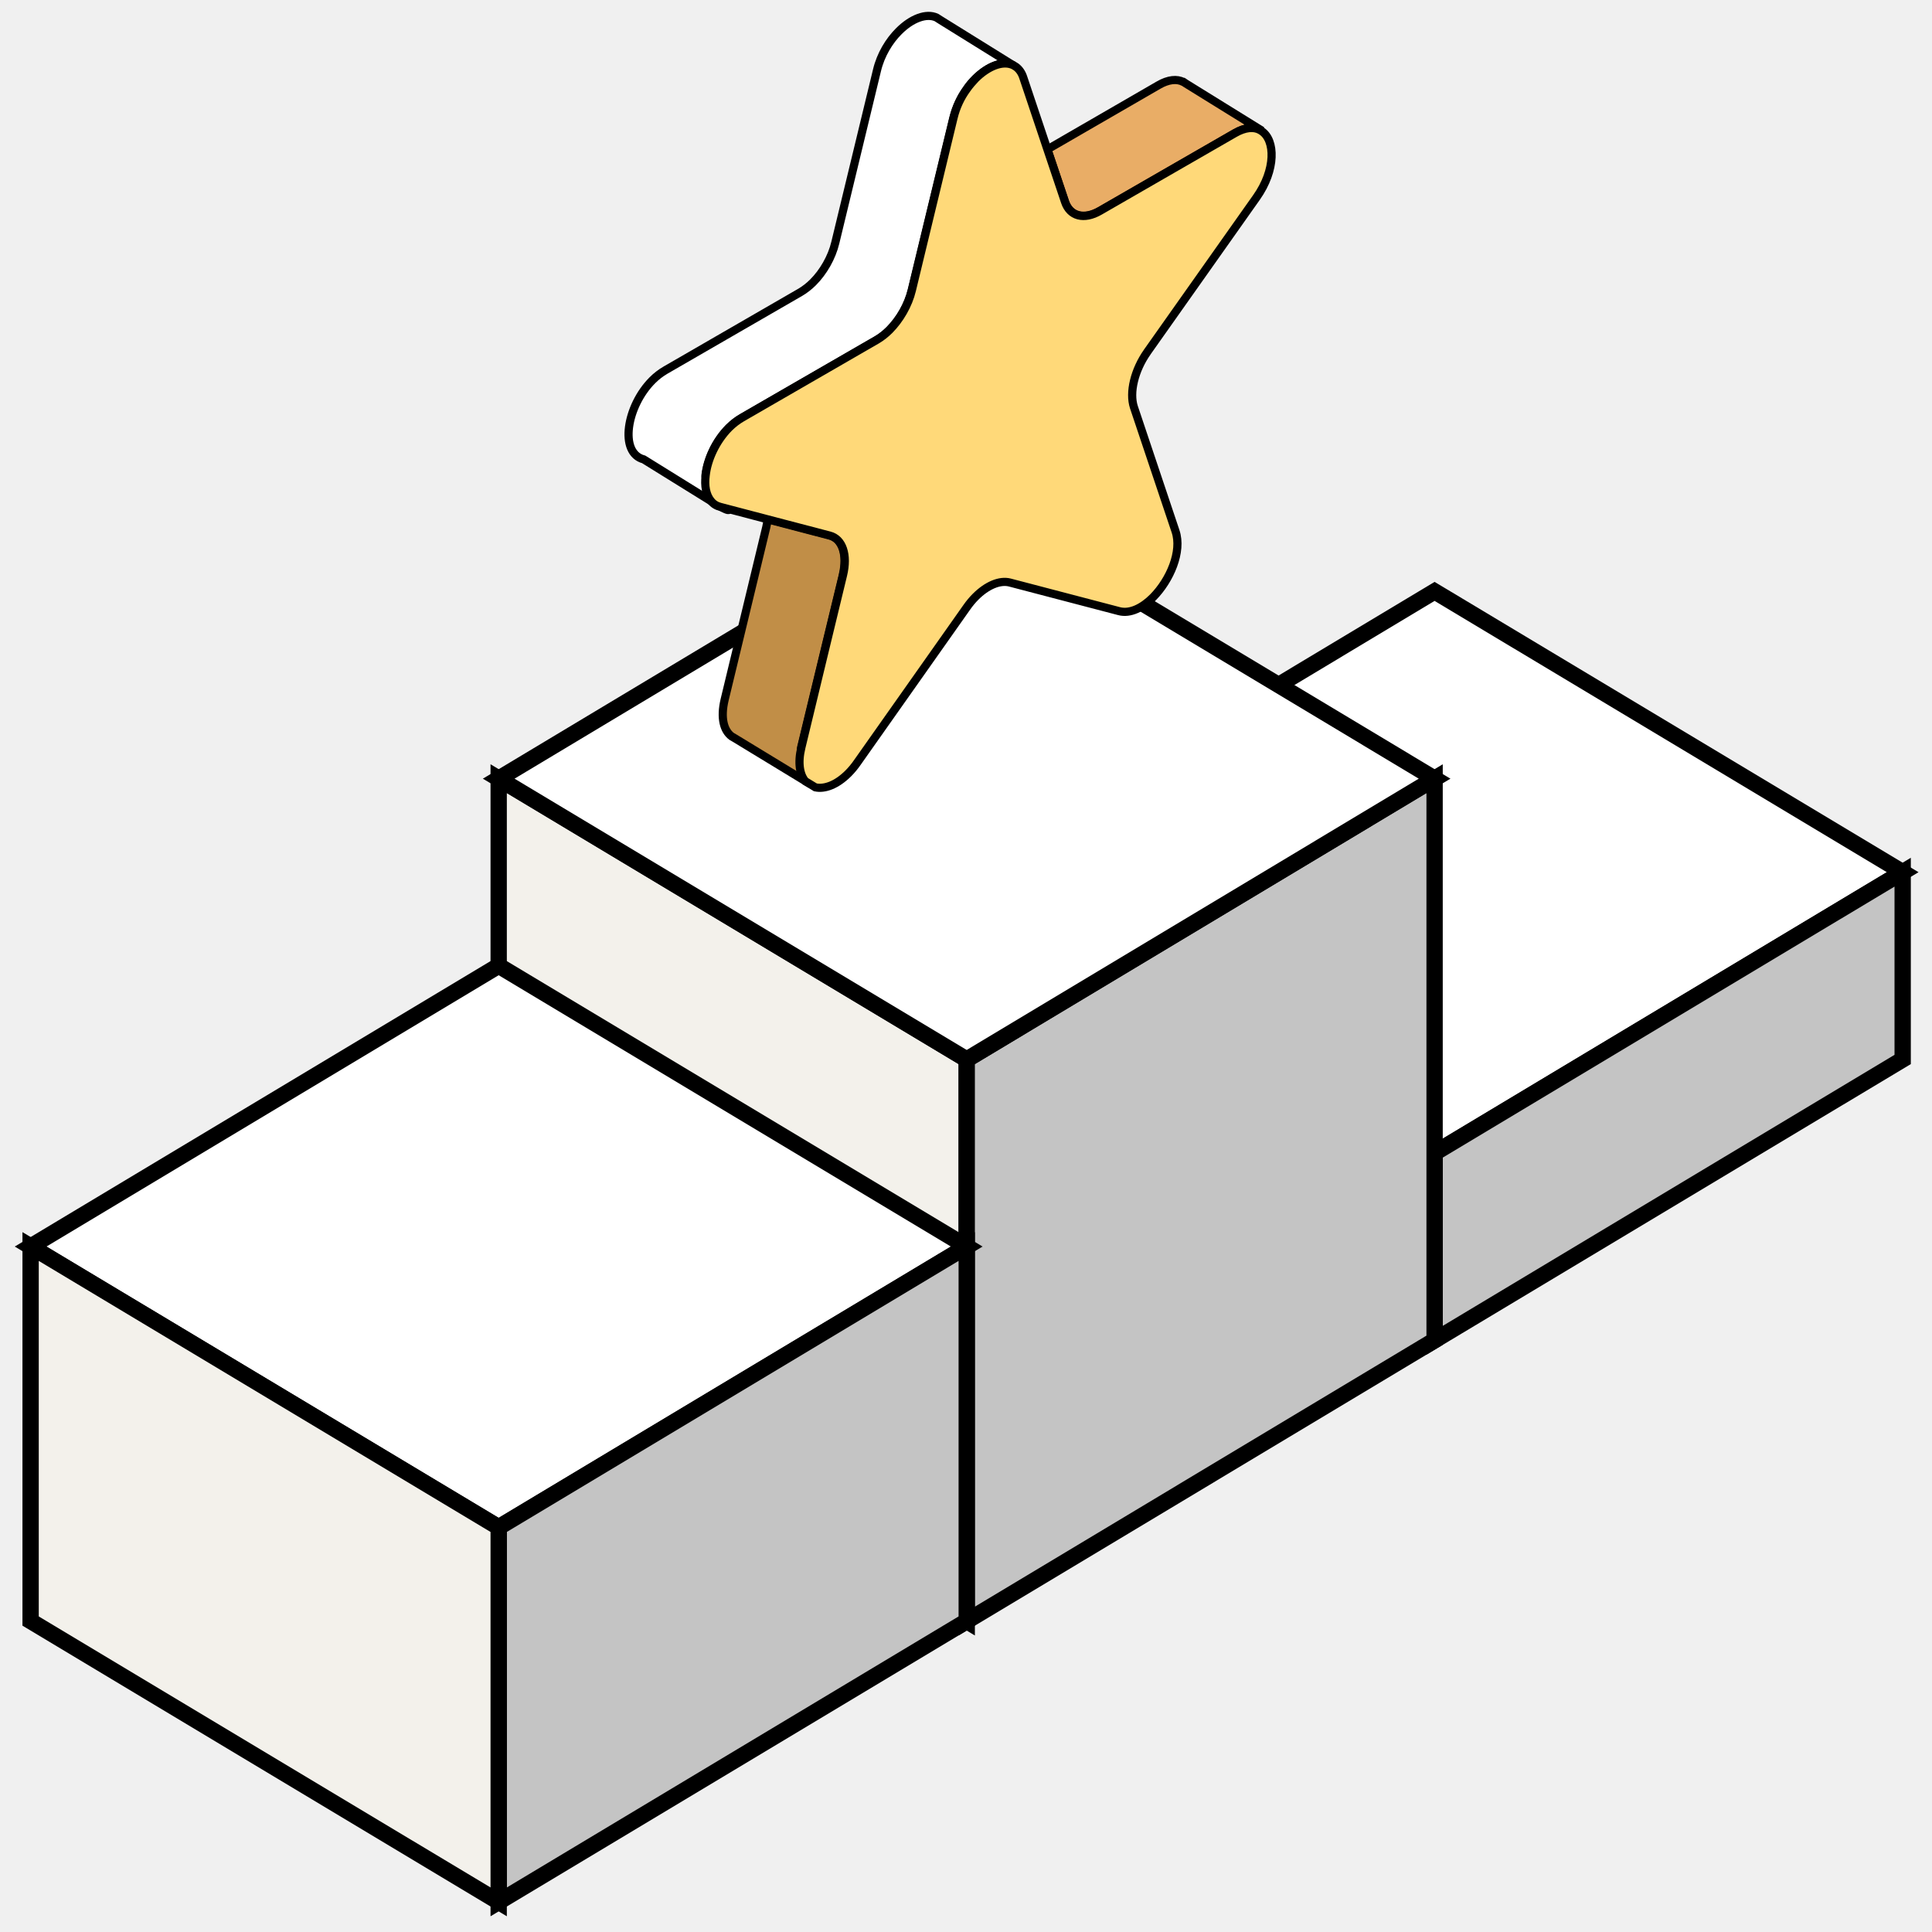
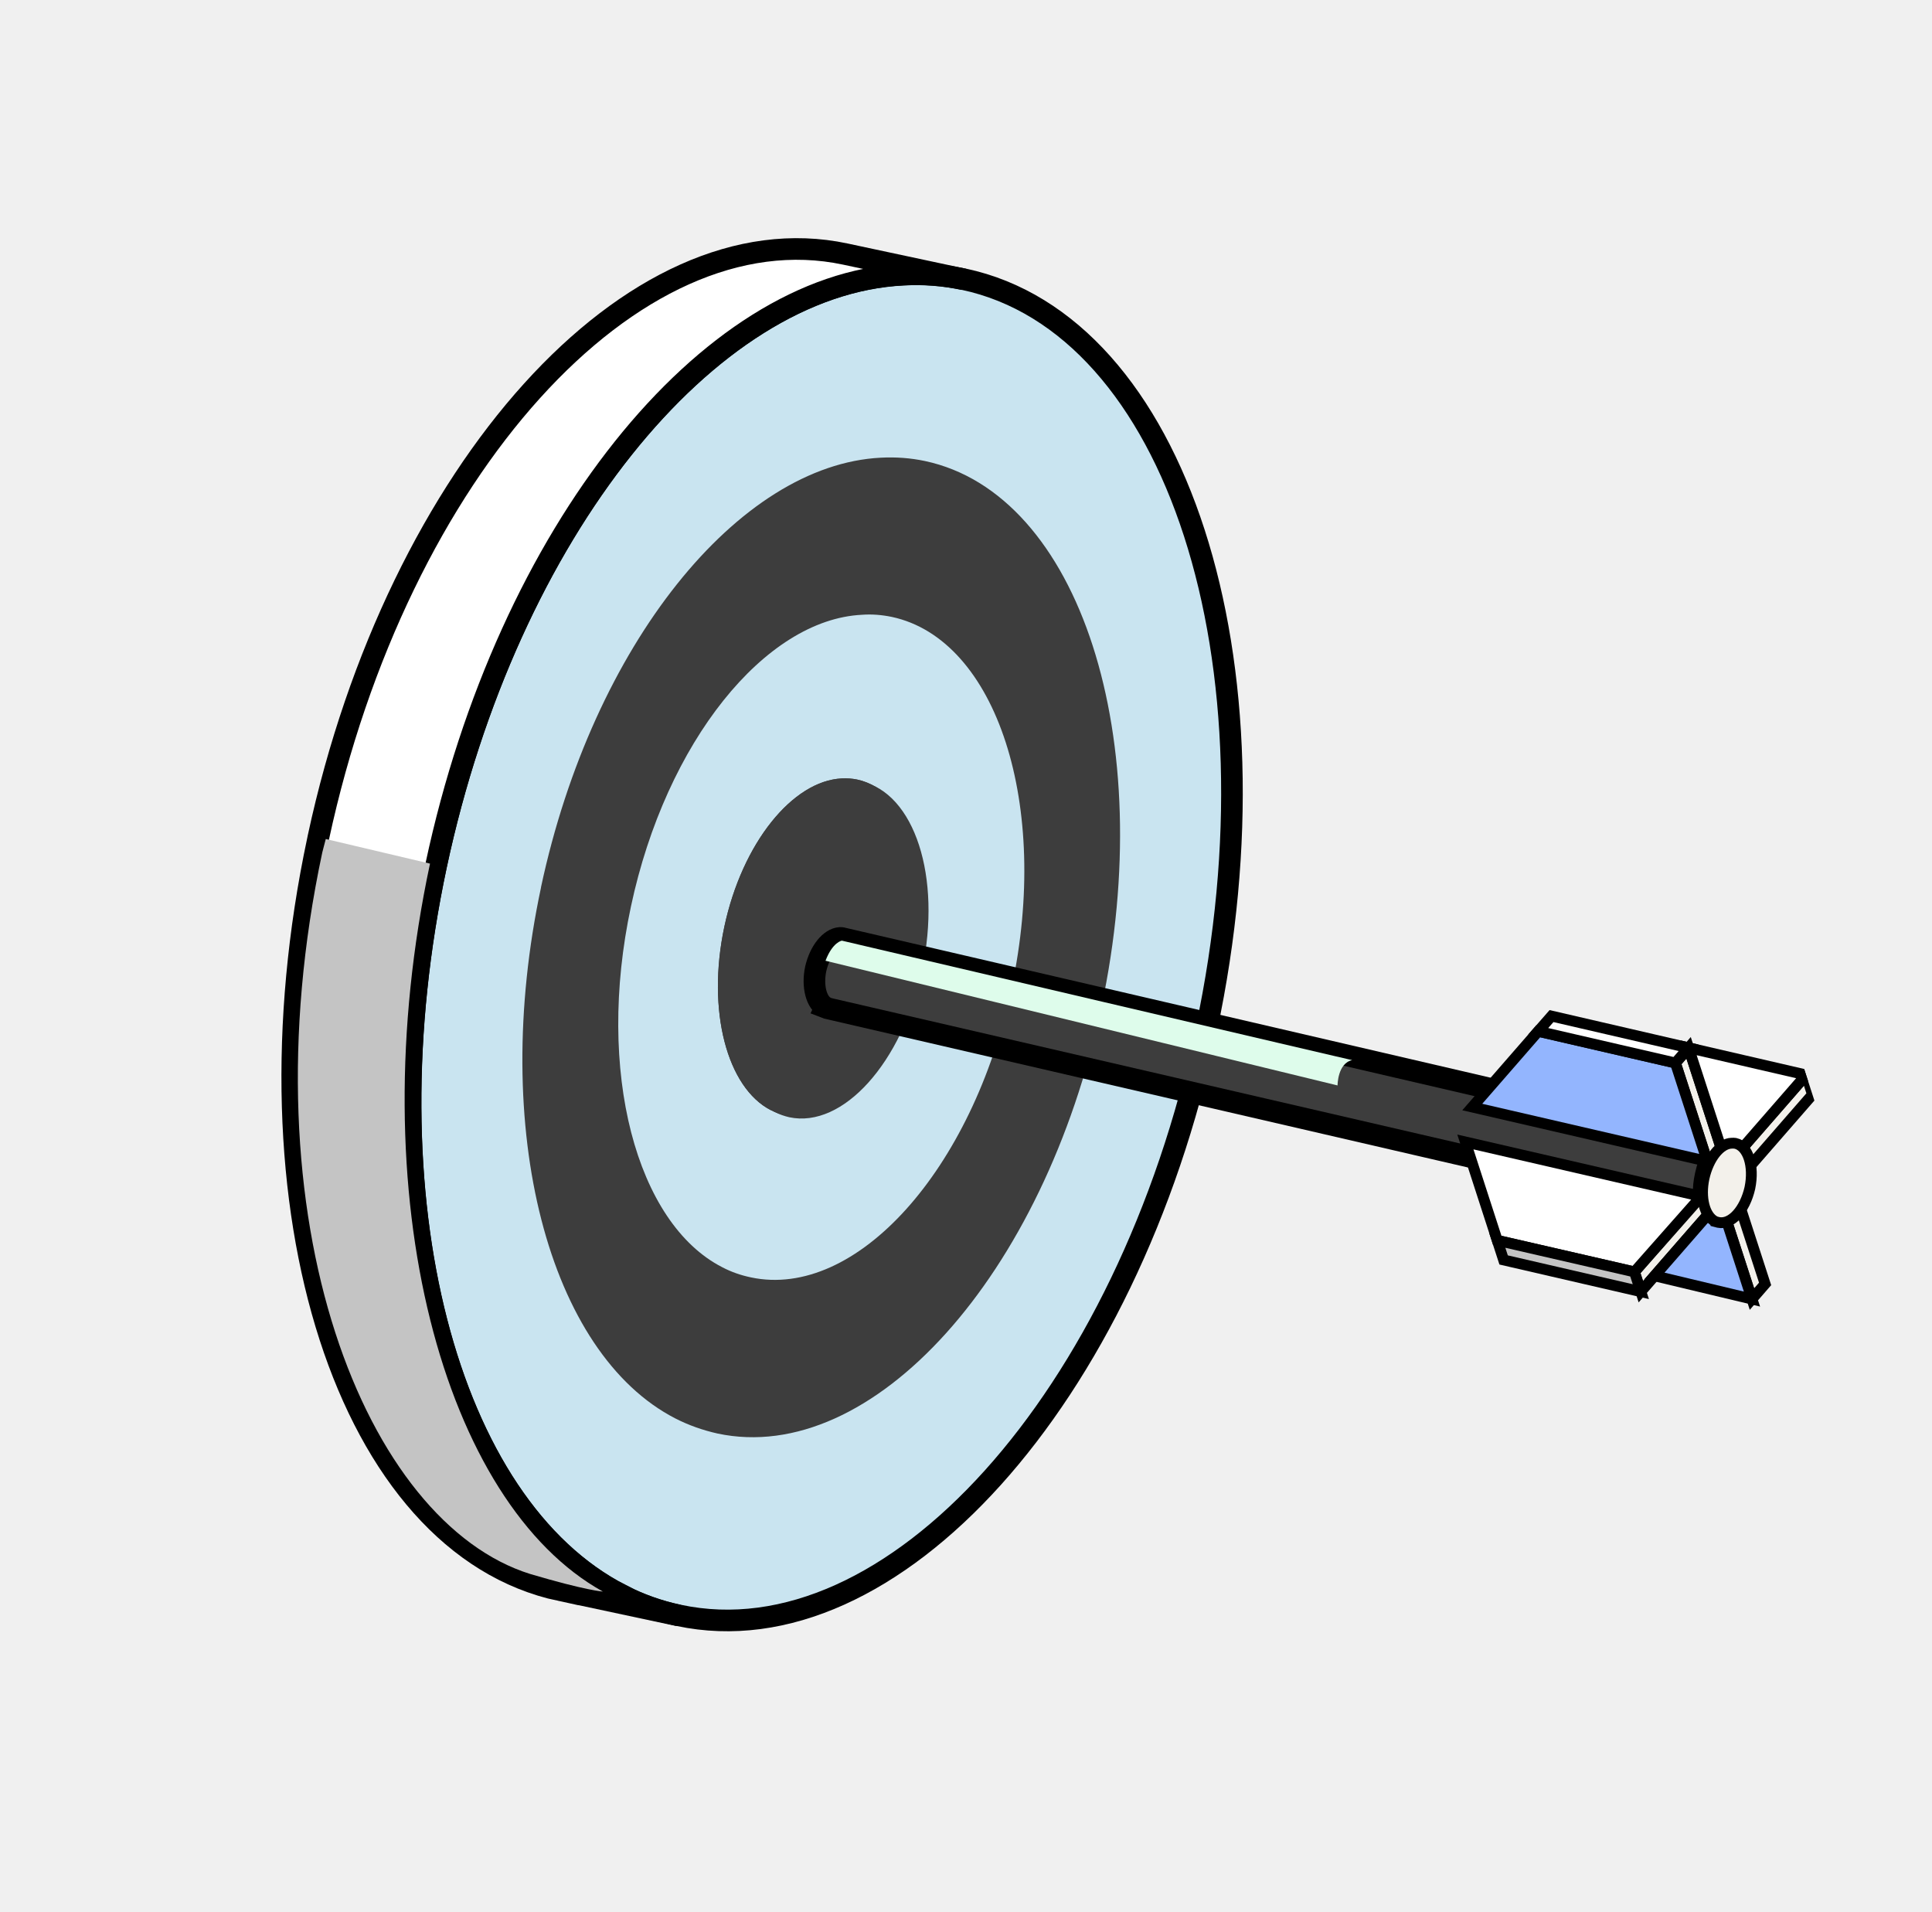
- <svg xmlns="http://www.w3.org/2000/svg" width="77" height="77" viewBox="0 0 77 77" fill="none">
-   <path d="M57.176 45.953L75.831 34.761L57.176 23.57L38.529 34.761L57.176 45.953Z" fill="white" stroke="black" stroke-width="0.65" stroke-miterlimit="10" />
-   <path d="M57.176 53.416L75.831 42.225V34.761L57.176 45.953V53.416Z" fill="#C4C4C4" stroke="black" stroke-width="0.65" stroke-miterlimit="10" />
-   <path d="M19.875 31.034V53.416L38.529 64.608V42.225L19.875 31.034Z" fill="#F3F1EB" stroke="black" stroke-width="0.65" stroke-miterlimit="10" />
-   <path d="M38.529 42.225L57.176 31.034V53.416L38.529 64.608V42.225Z" fill="#C4C4C4" stroke="black" stroke-width="0.65" stroke-miterlimit="10" />
-   <path d="M19.875 31.034L38.529 19.842L57.176 31.034L38.529 42.225L19.875 31.034Z" fill="white" stroke="black" stroke-width="0.65" stroke-miterlimit="10" />
-   <path d="M19.875 38.489L38.529 49.681L19.875 60.872L1.22 49.681L19.875 38.489Z" fill="white" stroke="black" stroke-width="0.65" stroke-miterlimit="10" />
-   <path d="M38.529 64.607L19.875 75.799V60.872L38.529 49.68V64.607Z" fill="#C4C4C4" stroke="black" stroke-width="0.65" stroke-miterlimit="10" />
-   <path d="M1.22 49.68V64.607L19.875 75.799V60.872L1.22 49.68Z" fill="#F3F1EB" stroke="black" stroke-width="0.65" stroke-miterlimit="10" />
-   <path d="M33.591 22.917L32.828 26.071L31.931 29.783C31.782 30.404 33.056 31.718 32.089 31.128L29.297 29.429L29.163 29.351C28.848 29.122 28.707 28.619 28.88 27.888L30.539 21.014C30.563 20.904 30.586 20.794 30.594 20.684L33.056 21.329C33.567 21.462 33.779 22.099 33.591 22.91V22.917Z" fill="#C18E47" stroke="black" stroke-width="0.325" stroke-miterlimit="10" />
-   <path d="M40.385 2.603C39.976 2.399 39.379 2.635 38.867 3.138C38.749 3.256 38.624 3.397 38.521 3.555C38.285 3.885 38.105 4.27 37.994 4.703L36.335 11.569C36.194 12.151 35.863 12.733 35.446 13.149C35.289 13.307 35.116 13.441 34.943 13.543L29.564 16.649C29.375 16.759 29.202 16.893 29.045 17.05C28.518 17.577 28.187 18.309 28.116 18.946C28.069 19.363 30.098 21.061 28.329 19.968L25.655 18.309C24.664 18.049 24.971 16.185 26.001 15.155C26.158 14.998 26.331 14.864 26.52 14.754L31.899 11.647C32.072 11.545 32.245 11.411 32.403 11.254C32.812 10.845 33.15 10.263 33.291 9.673L34.951 2.808C35.1 2.178 35.438 1.628 35.824 1.243C36.327 0.739 36.917 0.511 37.326 0.7L37.46 0.786L40.385 2.603V2.603Z" fill="white" stroke="black" stroke-width="0.325" stroke-miterlimit="10" />
-   <path d="M50.217 5.175C49.965 5.049 49.627 5.065 49.218 5.301L46.308 6.976L43.838 8.399C43.209 8.761 42.643 8.62 42.446 8.038L41.746 5.953L46.166 3.397C46.567 3.162 46.906 3.138 47.157 3.264H47.165L47.259 3.327L50.217 5.159V5.175Z" fill="#E9AD66" stroke="black" stroke-width="0.325" stroke-miterlimit="10" />
-   <path d="M45.725 14.03C45.214 14.754 45.002 15.643 45.191 16.224L46.85 21.171C47.125 21.981 46.63 23.122 45.953 23.806C45.537 24.223 45.041 24.474 44.601 24.357L40.244 23.216C39.843 23.114 39.331 23.334 38.883 23.782C38.757 23.908 38.639 24.05 38.529 24.207L34.18 30.373C34.062 30.546 33.936 30.695 33.811 30.821C33.347 31.285 32.867 31.458 32.497 31.38L32.096 31.136C31.876 30.876 31.789 30.412 31.939 29.791L32.835 26.079L33.598 22.925C33.795 22.115 33.583 21.478 33.063 21.344L30.602 20.7L28.714 20.204C28.557 20.165 28.431 20.086 28.337 19.968C28.14 19.732 28.07 19.363 28.125 18.946C28.195 18.309 28.534 17.577 29.052 17.05C29.21 16.893 29.383 16.759 29.572 16.649L34.951 13.543C35.124 13.441 35.297 13.307 35.454 13.149C35.863 12.733 36.201 12.159 36.343 11.569L38.002 4.703C38.105 4.27 38.293 3.877 38.529 3.555C38.632 3.405 38.757 3.264 38.875 3.138C39.379 2.635 39.976 2.399 40.393 2.603L40.495 2.666C40.621 2.76 40.724 2.902 40.786 3.099L41.746 5.961L42.446 8.045C42.642 8.627 43.201 8.777 43.838 8.407L46.307 6.984L49.217 5.308C49.626 5.073 49.972 5.049 50.216 5.183L50.279 5.222C50.83 5.584 50.861 6.763 50.075 7.872L45.718 14.038L45.725 14.03Z" fill="#FFD979" stroke="black" stroke-width="0.325" stroke-miterlimit="10" />
+ <svg xmlns="http://www.w3.org/2000/svg" width="96" height="95" viewBox="0 0 96 95" fill="none">
+   <g clip-path="url(#clip0_908_8751)">
+     <path d="M30.852 79.239C31.763 79.71 32.717 80.05 33.731 80.264C44.296 82.512 56.037 69.473 59.942 51.15C63.852 32.816 58.456 16.122 47.89 13.874C46.893 13.663 45.886 13.587 44.882 13.642C35.178 14.125 25.219 26.377 21.677 42.981C18.14 59.576 22.211 74.811 30.859 79.236L30.852 79.239Z" fill="#C9E4F0" stroke="black" stroke-width="1.074" stroke-miterlimit="10" />
+     <path d="M27.845 79.013L33.733 80.271C32.719 80.057 31.763 79.71 30.854 79.246C22.213 74.818 18.135 59.585 21.672 42.99C25.221 26.384 35.178 14.125 44.884 13.649C45.895 13.592 46.902 13.668 47.892 13.881L42.005 12.624C31.463 10.376 19.753 23.342 15.821 41.605C15.813 41.654 15.801 41.689 15.794 41.738C11.886 60.078 17.28 76.765 27.848 79.02L27.845 79.013Z" fill="white" stroke="black" stroke-width="1.074" stroke-miterlimit="10" />
+     <path d="M38.309 55.159C38.534 55.279 38.777 55.363 39.028 55.421C41.687 55.983 44.636 52.713 45.625 48.097C46.61 43.498 45.248 39.295 42.589 38.733C42.341 38.682 42.08 38.666 41.828 38.678C39.39 38.795 36.882 41.876 35.991 46.05C35.106 50.222 36.129 54.046 38.302 55.161L38.309 55.159Z" fill="#3D3D3D" />
+     <path d="M38.309 55.159C38.534 55.279 38.777 55.363 39.028 55.421C41.687 55.983 44.636 52.713 45.625 48.097C46.61 43.498 45.248 39.295 42.589 38.733C42.341 38.682 42.08 38.666 41.828 38.678C39.39 38.795 36.882 41.876 35.991 46.05C35.106 50.222 36.129 54.046 38.302 55.161L38.309 55.159Z" fill="#3D3D3D" />
+     <path d="M36.191 46.14C35.306 50.312 36.329 54.137 38.501 55.251C38.726 55.372 38.97 55.455 39.221 55.513C41.88 56.076 44.829 52.806 45.817 48.19C46.803 43.59 45.441 39.388 42.782 38.826C42.533 38.775 42.273 38.759 42.021 38.771C39.582 38.888 37.075 41.968 36.184 46.142L36.191 46.14Z" fill="#3D3D3D" />
+     <path d="M26.881 44.088C29.46 32.014 36.708 23.094 43.768 22.741C44.506 22.703 45.234 22.753 45.957 22.906C53.646 24.539 57.575 36.685 54.729 50.038C51.885 63.374 43.336 72.863 35.654 71.228C34.92 71.063 34.221 70.817 33.563 70.481C27.277 67.256 24.31 56.167 26.883 44.095L26.881 44.088ZM35.886 62.964C36.333 63.198 36.804 63.363 37.311 63.469C42.531 64.579 48.338 58.138 50.269 49.076C52.202 40.022 49.535 31.769 44.312 30.652C43.815 30.55 43.322 30.509 42.823 30.547C38.025 30.786 33.099 36.841 31.352 45.038C29.599 53.238 31.615 60.773 35.886 62.964Z" fill="#3D3D3D" />
+     <path d="M26.346 78.207C29.154 79.038 29.957 79.08 29.957 79.08C22.07 74.71 17.828 59.499 21.367 42.911L16.188 41.688C16.18 41.736 16.015 42.324 16.012 42.364C12.105 60.704 18.199 75.662 26.346 78.207Z" fill="#C4C4C4" />
+     <path d="M85.231 60.309L85.385 60.352C85.949 60.471 86.558 59.794 86.773 58.834C86.97 57.864 86.688 56.996 86.138 56.873C86.072 56.863 86.026 56.862 85.972 56.864C85.467 56.881 84.949 57.529 84.753 58.405C84.572 59.276 84.781 60.068 85.234 60.316L85.231 60.309Z" fill="white" stroke="black" stroke-width="0.537" stroke-miterlimit="10" />
+     <path d="M41.007 50.063C41.007 50.063 41.06 50.084 41.086 50.091L85.178 60.287C84.992 60.216 84.434 59.855 84.751 58.398C85.131 56.657 85.97 56.857 85.97 56.857L73.97 54.076L41.829 46.608C41.829 46.608 41.781 46.6 41.75 46.602C41.249 46.633 40.734 47.264 40.532 48.143C40.35 49.014 40.571 49.817 41.016 50.044L41.007 50.063Z" fill="#3D3D3D" stroke="black" stroke-width="1.074" stroke-miterlimit="10" />
+     <path d="M89.745 53.412L85.807 57.931L83.905 52.062L83.251 52.816L85.151 58.678L81.214 63.197L81.532 64.178L85.469 59.658L87.054 64.547L87.707 63.794L86.123 58.905L90.06 54.386L89.745 53.412Z" fill="#F3F1EB" stroke="black" stroke-width="0.537" stroke-miterlimit="10" />
+     <path d="M84.836 57.705L73.156 55.005L76.433 51.242L83.251 52.816L84.836 57.705Z" fill="#93B5FE" stroke="black" stroke-width="0.537" stroke-miterlimit="10" />
+     <path d="M81.214 63.197L74.398 61.63L72.814 56.741L84.533 59.444L81.214 63.197Z" fill="white" stroke="black" stroke-width="0.537" stroke-miterlimit="10" />
+     <path d="M89.745 53.412L83.905 52.062L85.807 57.931L89.745 53.412Z" fill="white" stroke="black" stroke-width="0.537" stroke-miterlimit="10" />
+     <path d="M87.054 64.547L82.214 63.392L85.469 59.658L87.054 64.547Z" fill="#93B5FE" stroke="black" stroke-width="0.537" stroke-miterlimit="10" />
+     <path d="M83.905 52.062L77.094 50.486L76.433 51.242L83.251 52.816L83.905 52.062Z" fill="white" stroke="black" stroke-width="0.537" stroke-miterlimit="10" />
+     <path d="M81.532 64.178L74.714 62.603L74.398 61.63L81.214 63.197L81.532 64.178Z" fill="#C4C4C4" stroke="black" stroke-width="0.537" stroke-miterlimit="10" />
+     <path d="M85.216 60.693L85.386 60.738C86.025 60.872 86.707 60.109 86.951 59.024C87.177 57.929 86.859 56.948 86.234 56.81C86.161 56.803 86.113 56.795 86.045 56.802C85.47 56.818 84.893 57.547 84.673 58.539C84.465 59.52 84.7 60.411 85.214 60.686L85.216 60.693Z" fill="#F3F1EB" stroke="black" stroke-width="0.537" stroke-miterlimit="10" />
+     <path d="M41.019 47.737L66.462 53.932C66.462 53.932 66.46 52.826 67.192 52.674C67.875 52.847 41.833 46.738 41.833 46.738C41.833 46.738 41.374 46.802 41.019 47.737Z" fill="#DEFCEB" />
+   </g>
+   <defs>
+     <clipPath id="clip0_908_8751">
+       <rect width="76.142" height="74.657" fill="white" transform="matrix(-0.951275 0.308345 0.308345 0.951275 72.4316 0)" />
+     </clipPath>
+   </defs>
</svg>
